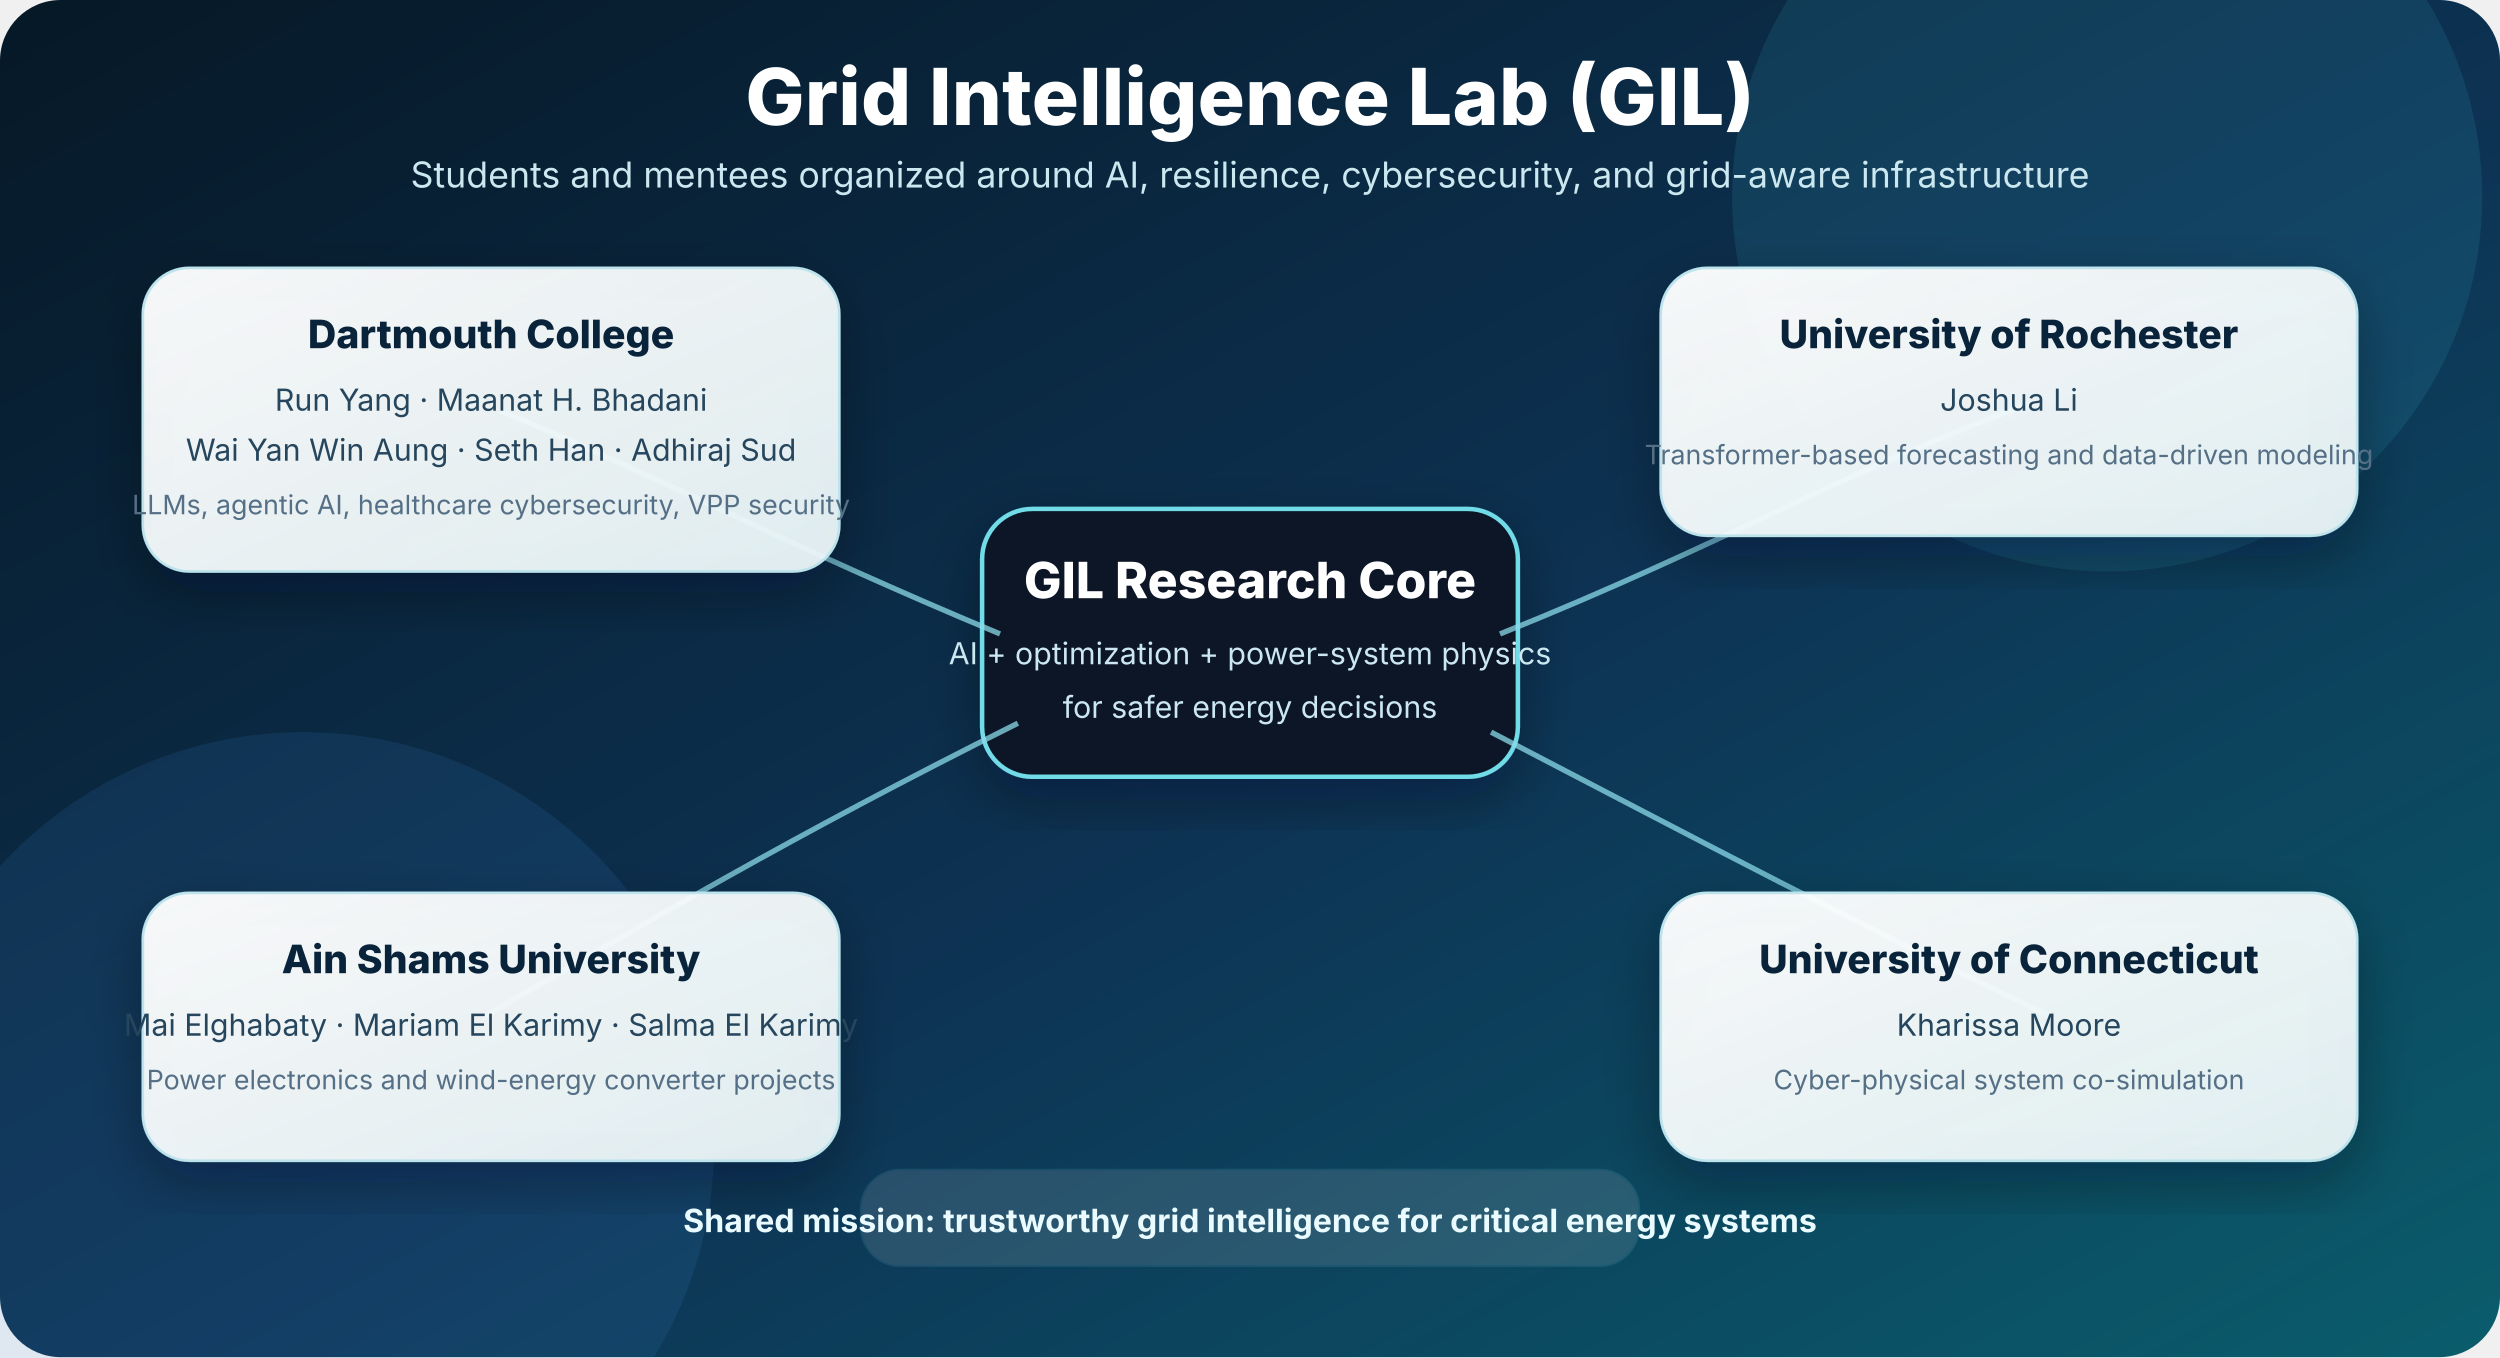
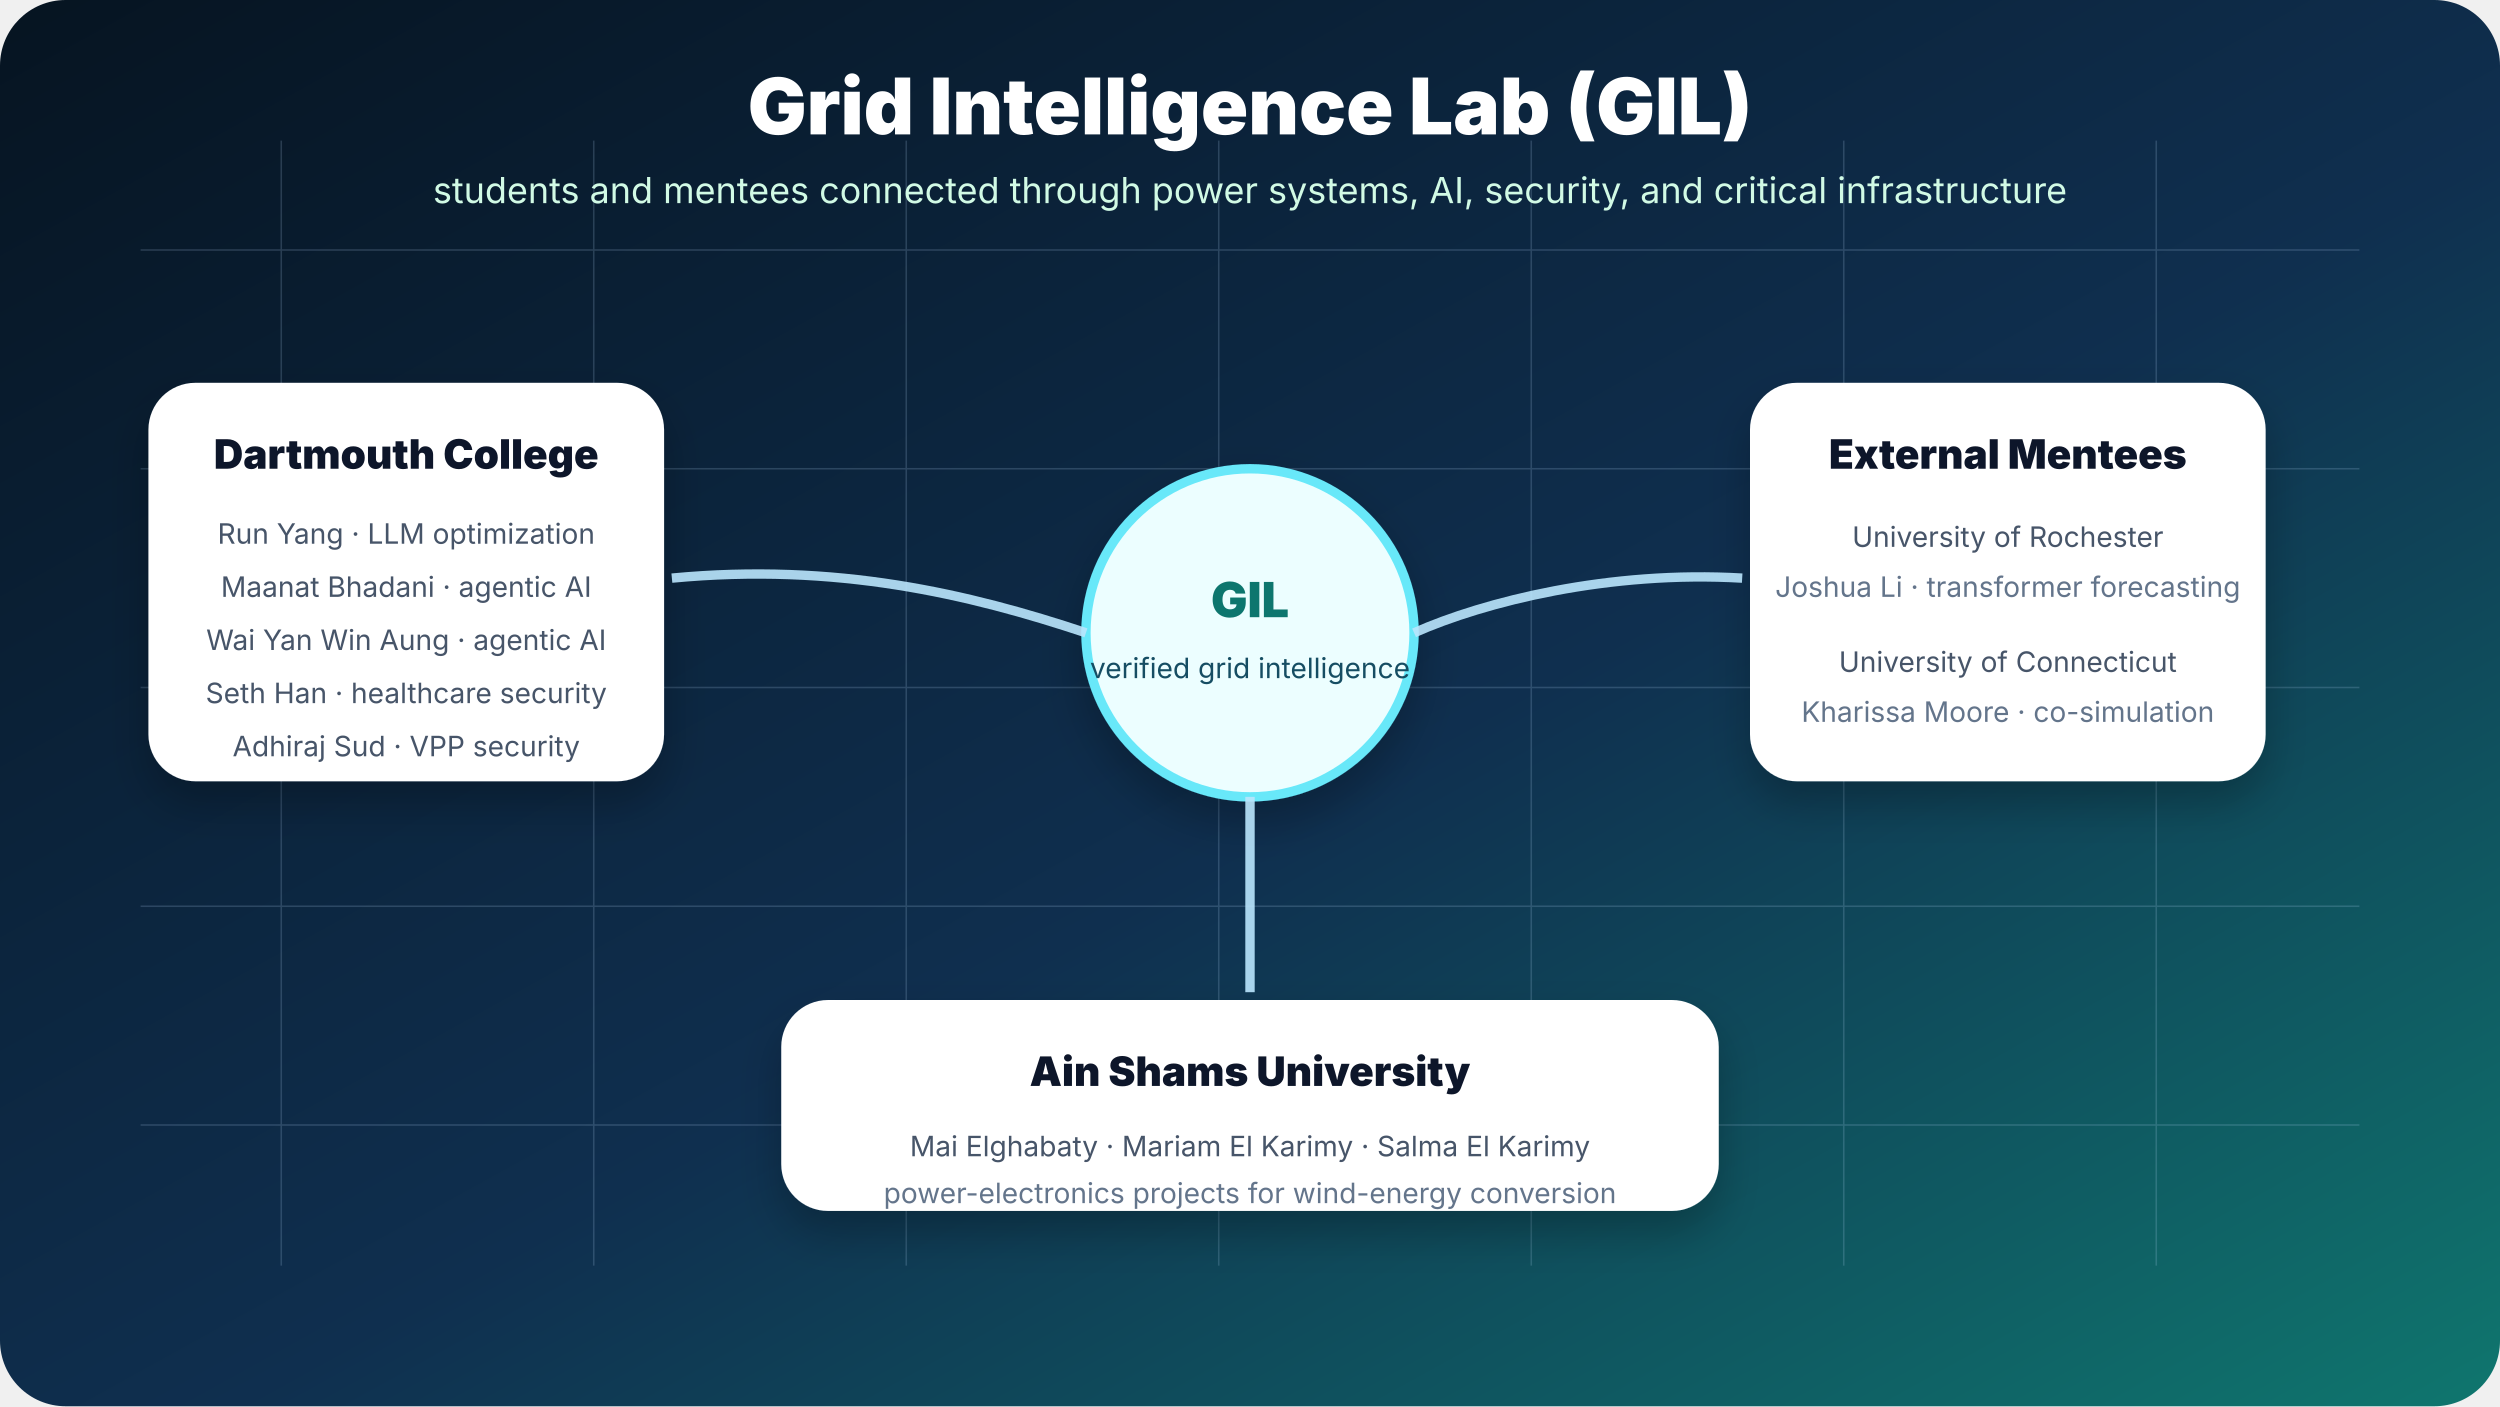
- <svg xmlns="http://www.w3.org/2000/svg" width="1400" height="760" viewBox="0 0 1400 760">
+ <svg xmlns="http://www.w3.org/2000/svg" width="1600" height="900" viewBox="0 0 1600 900">
  <defs>
    <linearGradient id="bg" x1="0" y1="0" x2="1" y2="1">
-       <stop offset="0" stop-color="#061826" />
-       <stop offset="0.55" stop-color="#0d3354" />
-       <stop offset="1" stop-color="#0a5d6c" />
+       <stop offset="0%" stop-color="#061421" />
+       <stop offset="55%" stop-color="#0f2f4f" />
+       <stop offset="100%" stop-color="#0f766e" />
    </linearGradient>
-     <linearGradient id="card" x1="0" y1="0" x2="1" y2="1">
-       <stop offset="0" stop-color="#ffffff" stop-opacity="0.96" />
-       <stop offset="1" stop-color="#eaf6f8" stop-opacity="0.94" />
-     </linearGradient>
-     <filter id="shadow" x="-20%" y="-20%" width="140%" height="140%">
-       <feDropShadow dx="0" dy="12" stdDeviation="16" flood-color="#00111f" flood-opacity="0.35" />
+     <filter id="shadow">
+       <feDropShadow dx="0" dy="14" stdDeviation="14" flood-color="#000" flood-opacity="0.25" />
    </filter>
-     <style>
-       .title{font-family:Inter,Arial,sans-serif;font-size:44px;font-weight:800;fill:white;letter-spacing:.2px}
-       .sub{font-family:Inter,Arial,sans-serif;font-size:20px;fill:#cbe7ef}
-       .h{font-family:Inter,Arial,sans-serif;font-size:22px;font-weight:800;fill:#09243a}
-       .t{font-family:Inter,Arial,sans-serif;font-size:17px;fill:#26465d}
-       .small{font-family:Inter,Arial,sans-serif;font-size:15px;fill:#557086}
-       .node{fill:url(#card);stroke:#bde3ec;stroke-width:1.5;filter:url(#shadow)}
-       .chip{fill:#0d5b7a;stroke:#68d0e0;stroke-width:1.2}
-       .line{stroke:#89d9e8;stroke-width:3;stroke-opacity:.75;fill:none}
-     </style>
  </defs>
-   <rect width="1400" height="760" rx="34" fill="url(#bg)" />
-   <circle cx="1180" cy="110" r="210" fill="#38c5d9" opacity="0.12" />
-   <circle cx="170" cy="640" r="230" fill="#4aa3ff" opacity="0.10" />
-   <text x="700" y="70" text-anchor="middle" class="title">Grid Intelligence Lab (GIL)</text>
-   <text x="700" y="105" text-anchor="middle" class="sub">Students and mentees organized around AI, resilience, cybersecurity, and grid-aware infrastructure</text>
-   <rect x="550" y="285" width="300" height="150" rx="28" fill="#071827" stroke="#72dbe8" stroke-width="2.5" filter="url(#shadow)" />
-   <text x="700" y="335" text-anchor="middle" style="font-family:Inter,Arial,sans-serif;font-size:28px;font-weight:800;fill:#fff">GIL Research Core</text>
-   <text x="700" y="372" text-anchor="middle" style="font-family:Inter,Arial,sans-serif;font-size:17px;fill:#cbe7ef">AI + optimization + power-system physics</text>
-   <text x="700" y="402" text-anchor="middle" style="font-family:Inter,Arial,sans-serif;font-size:17px;fill:#cbe7ef">for safer energy decisions</text>
-   <path d="M560 355 C440 305 365 265 280 230" class="line" />
-   <path d="M570 405 C440 470 365 515 270 570" class="line" />
-   <path d="M840 355 C965 305 1040 260 1140 225" class="line" />
-   <path d="M835 410 C960 475 1035 515 1150 570" class="line" />
-   <rect x="80" y="150" width="390" height="170" rx="26" class="node" />
-   <text x="275" y="195" text-anchor="middle" class="h">Dartmouth College</text>
-   <text x="275" y="230" text-anchor="middle" class="t">Run Yang · Maanat H. Bhadani</text>
-   <text x="275" y="258" text-anchor="middle" class="t">Wai Yan Win Aung · Seth Han · Adhiraj Sud</text>
-   <text x="275" y="288" text-anchor="middle" class="small">LLMs, agentic AI, healthcare cybersecurity, VPP security</text>
-   <rect x="80" y="500" width="390" height="150" rx="26" class="node" />
-   <text x="275" y="545" text-anchor="middle" class="h">Ain Shams University</text>
-   <text x="275" y="580" text-anchor="middle" class="t">Mai Elghabaty · Mariam El Karimy · Salma El Karimy</text>
-   <text x="275" y="610" text-anchor="middle" class="small">Power electronics and wind-energy converter projects</text>
-   <rect x="930" y="150" width="390" height="150" rx="26" class="node" />
-   <text x="1125" y="195" text-anchor="middle" class="h">University of Rochester</text>
-   <text x="1125" y="230" text-anchor="middle" class="t">Joshua Li</text>
-   <text x="1125" y="260" text-anchor="middle" class="small">Transformer-based forecasting and data-driven modeling</text>
-   <rect x="930" y="500" width="390" height="150" rx="26" class="node" />
-   <text x="1125" y="545" text-anchor="middle" class="h">University of Connecticut</text>
-   <text x="1125" y="580" text-anchor="middle" class="t">Kharissa Moore</text>
-   <text x="1125" y="610" text-anchor="middle" class="small">Cyber-physical system co-simulation</text>
-   <g transform="translate(482,655)">
-     <rect width="436" height="54" rx="22" fill="#ffffff" opacity="0.12" stroke="#7fe4f2" />
-     <text x="218" y="35" text-anchor="middle" style="font-family:Inter,Arial,sans-serif;font-size:18px;font-weight:700;fill:#e9fbff">Shared mission: trustworthy grid intelligence for critical energy systems</text>
+   <rect width="1600" height="900" rx="42" fill="url(#bg)" />
+   <g opacity="0.18" stroke="#bfdbfe" stroke-width="1">
+     <path d="M90 160 H1510 M90 300 H1510 M90 440 H1510 M90 580 H1510 M90 720 H1510" />
+     <path d="M180 90 V810 M380 90 V810 M580 90 V810 M780 90 V810 M980 90 V810 M1180 90 V810 M1380 90 V810" />
+   </g>
+   <text x="800" y="86" text-anchor="middle" font-family="Inter,Arial" font-size="50" font-weight="900" fill="#fff">Grid Intelligence Lab (GIL)</text>
+   <text x="800" y="130" text-anchor="middle" font-family="Inter,Arial" font-size="23" fill="#d1fae5">students and mentees connected through power systems, AI, security, and critical infrastructure</text>
+   <g font-family="Inter,Arial" filter="url(#shadow)">
+     <circle cx="800" cy="405" r="105" fill="#ecfeff" stroke="#67e8f9" stroke-width="6" />
+     <text x="800" y="395" text-anchor="middle" font-size="31" font-weight="900" fill="#0f766e">GIL</text>
+     <text x="800" y="434" text-anchor="middle" font-size="18" fill="#164e63">verified grid intelligence</text>
+     <rect x="95" y="245" width="330" height="255" rx="30" fill="#fff" />
+     <text x="260" y="300" text-anchor="middle" font-size="26" font-weight="900" fill="#0f172a">Dartmouth College</text>
+     <text x="260" y="348" text-anchor="middle" font-size="18" fill="#475569">Run Yang · LLM optimization</text>
+     <text x="260" y="382" text-anchor="middle" font-size="18" fill="#475569">Maanat Bhadani · agentic AI</text>
+     <text x="260" y="416" text-anchor="middle" font-size="18" fill="#475569">Wai Yan Win Aung · agentic AI</text>
+     <text x="260" y="450" text-anchor="middle" font-size="18" fill="#475569">Seth Han · healthcare security</text>
+     <text x="260" y="484" text-anchor="middle" font-size="18" fill="#475569">Adhiraj Sud · VPP security</text>
+     <rect x="1120" y="245" width="330" height="255" rx="30" fill="#fff" />
+     <text x="1285" y="300" text-anchor="middle" font-size="26" font-weight="900" fill="#0f172a">External Mentees</text>
+     <text x="1285" y="350" text-anchor="middle" font-size="18" fill="#475569">University of Rochester</text>
+     <text x="1285" y="382" text-anchor="middle" font-size="18" fill="#64748b">Joshua Li · transformer forecasting</text>
+     <text x="1285" y="430" text-anchor="middle" font-size="18" fill="#475569">University of Connecticut</text>
+     <text x="1285" y="462" text-anchor="middle" font-size="18" fill="#64748b">Kharissa Moore · co-simulation</text>
+     <rect x="500" y="640" width="600" height="135" rx="30" fill="#fff" />
+     <text x="800" y="695" text-anchor="middle" font-size="26" font-weight="900" fill="#0f172a">Ain Shams University</text>
+     <text x="800" y="740" text-anchor="middle" font-size="18" fill="#475569">Mai Elghabaty · Mariam El Karimy · Salma El Karimy</text>
+     <text x="800" y="770" text-anchor="middle" font-size="18" fill="#64748b">power-electronics projects for wind-energy conversion</text>
+   </g>
+   <g stroke="#bae6fd" stroke-width="6" opacity="0.9" fill="none">
+     <path d="M430 370 C535 360 620 380 695 405" />
+     <path d="M1115 370 C1030 365 950 385 905 405" />
+     <path d="M800 510 C800 560 800 605 800 635" />
  </g>
</svg>
